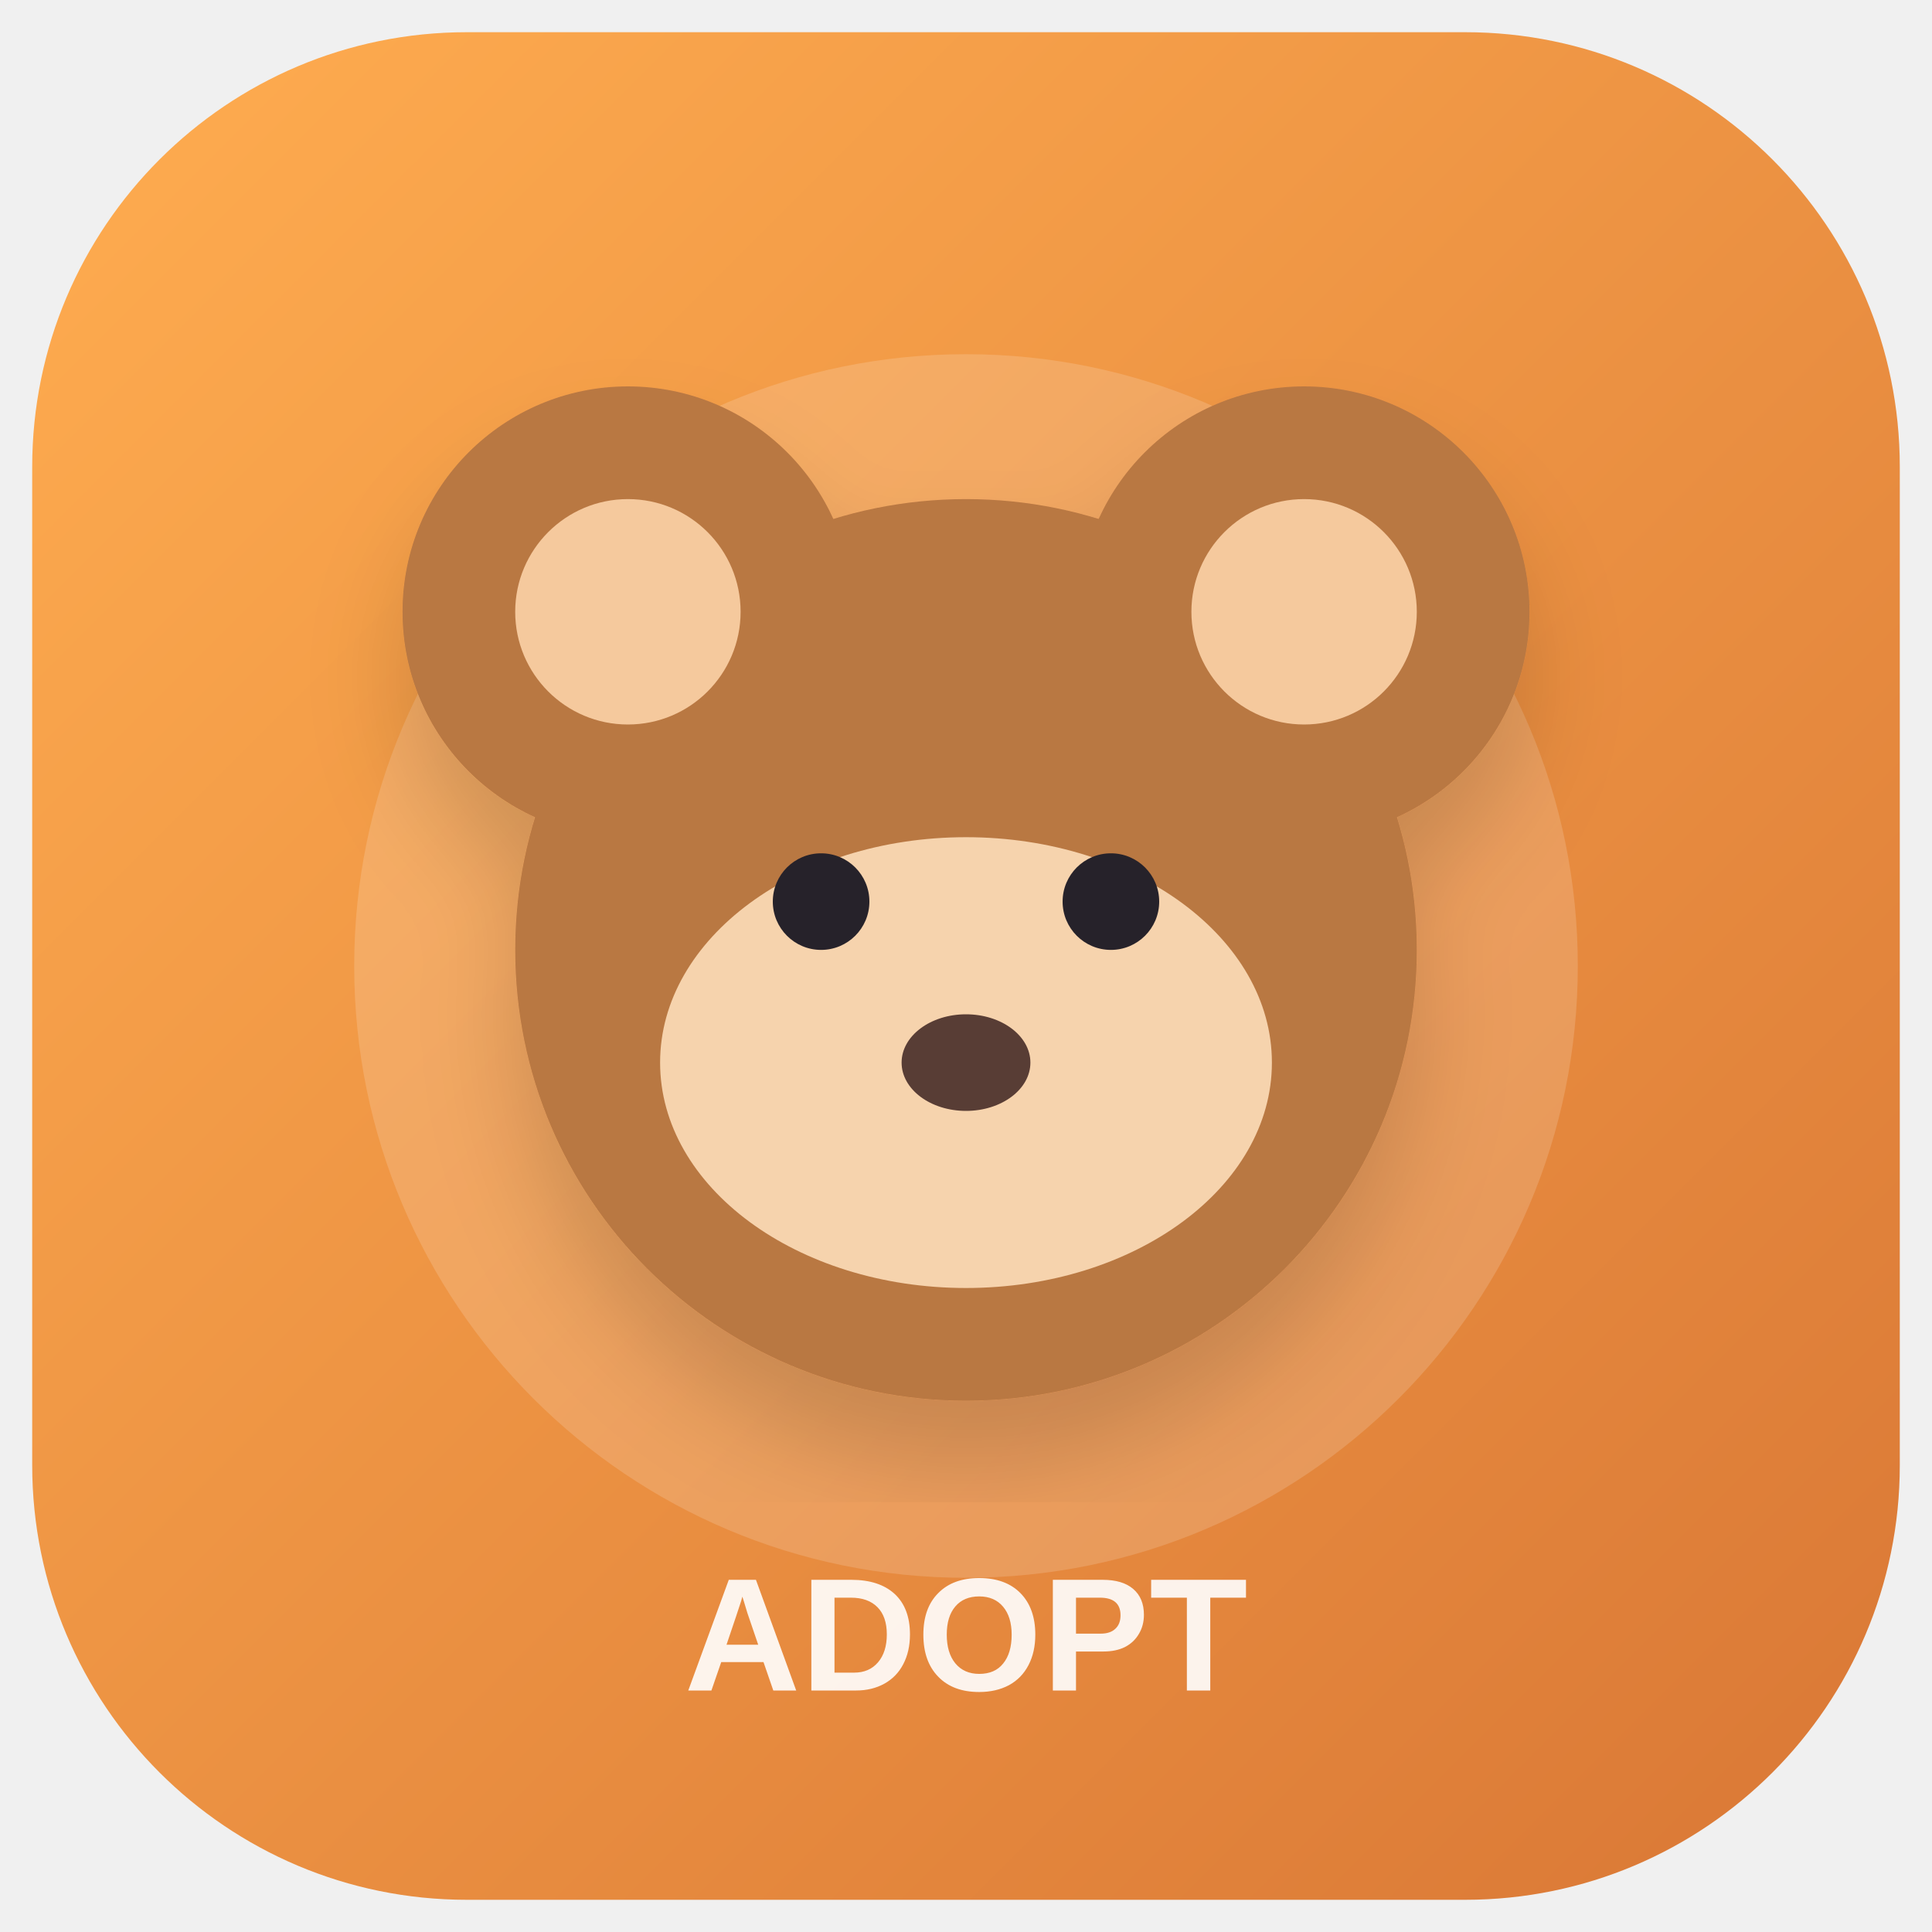
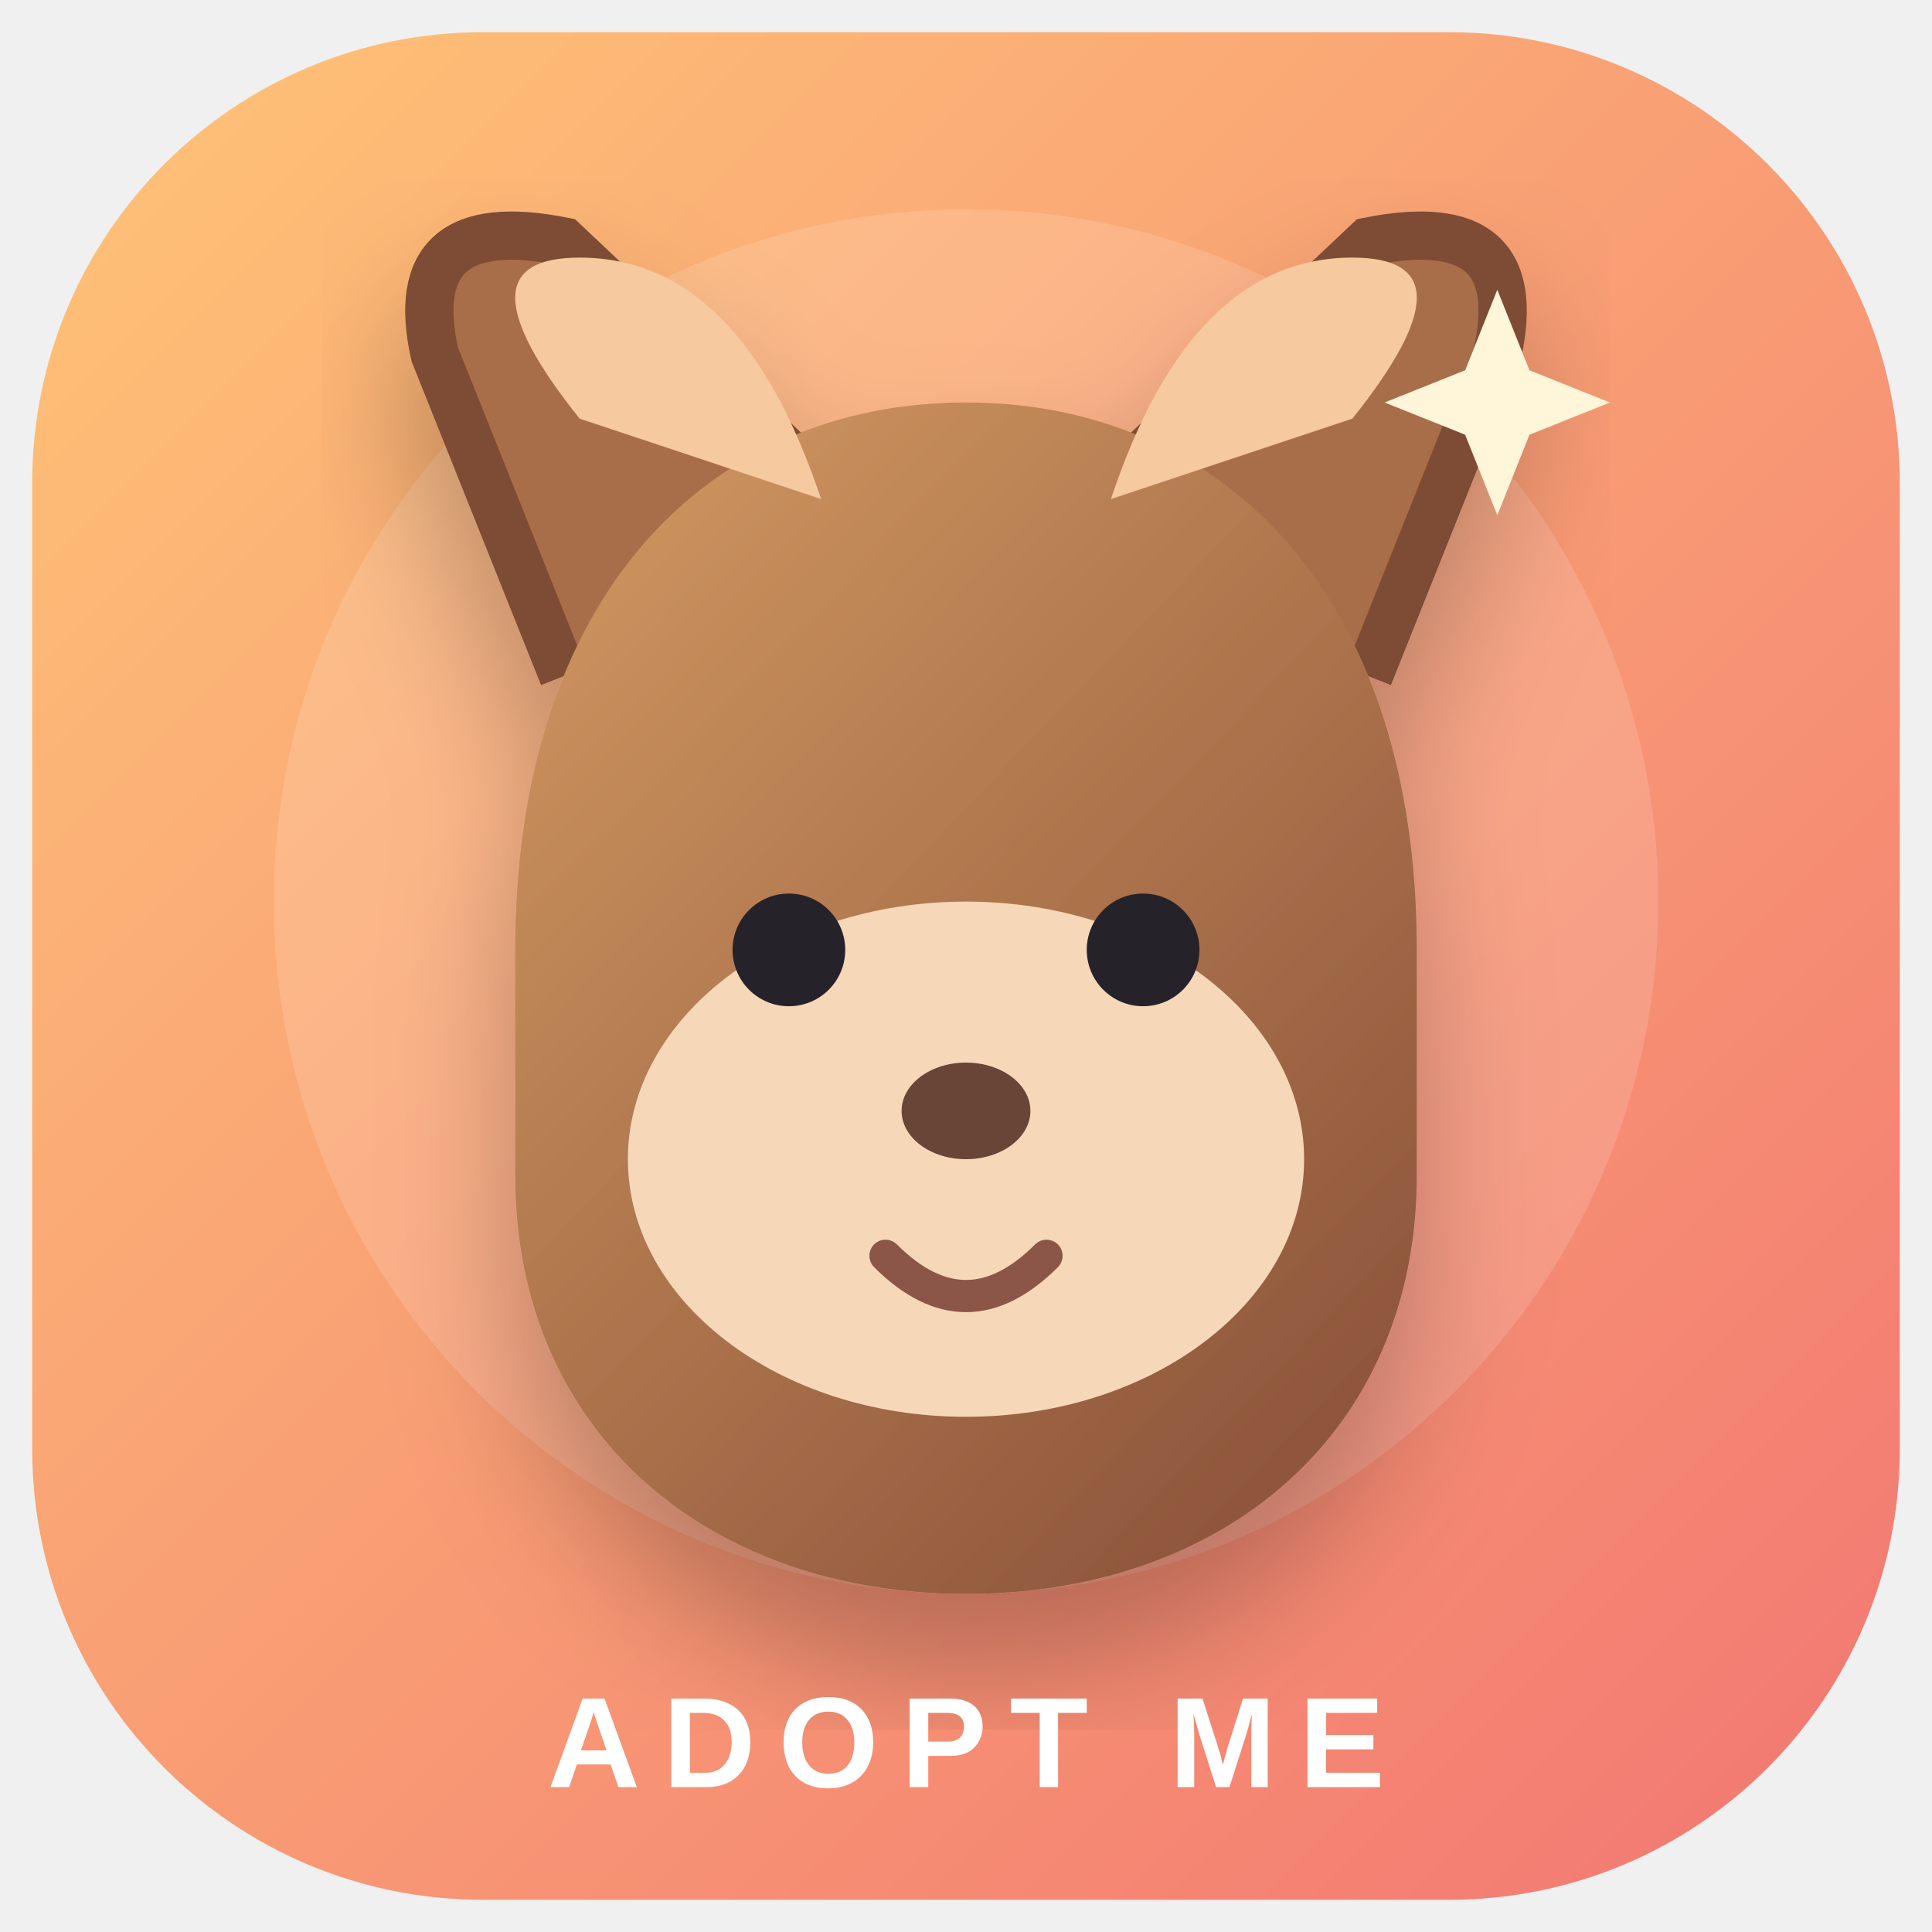
<svg xmlns="http://www.w3.org/2000/svg" viewBox="0 0 120 120">
  <defs>
-     <linearGradient id="g" x1="0" y1="0" x2="1" y2="1">
-       <stop stop-color="#ffad50" />
-       <stop offset="1" stop-color="#d97735" />
+     <linearGradient id="b" x2="1" y2="1">
+       <stop stop-color="#ffc477" />
+       <stop offset="1" stop-color="#f27672" />
+     </linearGradient>
+     <linearGradient id="f" x2=".8" y2="1">
+       <stop stop-color="#d49a62" />
+       <stop offset="1" stop-color="#8c543b" />
    </linearGradient>
    <filter id="s">
-       <feDropShadow dx="0" dy="4" stdDeviation="3" flood-opacity=".15" />
+       <feDropShadow dx="0" dy="5" stdDeviation="4" flood-opacity=".25" />
    </filter>
  </defs>
-   <rect x="2" y="2" width="116" height="116" rx="27" fill="url(#g)" />
-   <circle cx="60" cy="60" r="38" fill="#fff" opacity=".16" />
+   <rect x="2" y="2" width="116" height="116" rx="28" fill="url(#b)" />
+   <circle cx="60" cy="56" r="43" fill="#fff" opacity=".14" />
  <g filter="url(#s)">
-     <circle cx="60" cy="59" r="28" fill="#b97843" />
-     <circle cx="39" cy="38" r="14" fill="#b97843" />
-     <circle cx="81" cy="38" r="14" fill="#b97843" />
-     <circle cx="39" cy="38" r="7" fill="#f5c99d" />
-     <circle cx="81" cy="38" r="7" fill="#f5c99d" />
-     <ellipse cx="60" cy="66" rx="19" ry="14" fill="#f6d3ad" />
-     <circle cx="51" cy="56" r="3" fill="#28232a" />
-     <circle cx="69" cy="56" r="3" fill="#28232a" />
-     <ellipse cx="60" cy="66" rx="4" ry="3" fill="#583c34" />
+     <path d="m35 42-8-20q-2-9 8-7l18 17m32 10 8-20q2-9-8-7L67 32" fill="#a86e48" stroke="#7e4c35" stroke-width="3" />
+     <path d="M32 59c0-22 12-34 28-34s28 12 28 34v14c0 16-12 26-28 26S32 89 32 73Z" fill="url(#f)" />
+     <path d="M36 26q-8-10 0-10 10 0 15 15m33-5q8-10 0-10-10 0-15 15" fill="#f6c99f" />
+     <ellipse cx="60" cy="72" rx="21" ry="16" fill="#f6d8b9" />
+     <circle cx="49" cy="59" r="3.5" fill="#28232a" />
+     <circle cx="71" cy="59" r="3.5" fill="#28232a" />
+     <ellipse cx="60" cy="69" rx="4" ry="3" fill="#694438" />
+     <path d="M55 78q5 5 10 0" fill="none" stroke="#8b5546" stroke-width="2" stroke-linecap="round" />
  </g>
-   <text x="60" y="105" text-anchor="middle" font-family="Arial" font-size="10" font-weight="800" fill="#fff" opacity=".9">ADOPT</text>
+   <path d="m93 18 2 5 5 2-5 2-2 5-2-5-5-2 5-2Z" fill="#fff5d8" />
+   <text x="60" y="111" text-anchor="middle" font-family="Arial" font-size="8" font-weight="900" letter-spacing="1.4" fill="#fff">ADOPT ME</text>
</svg>
